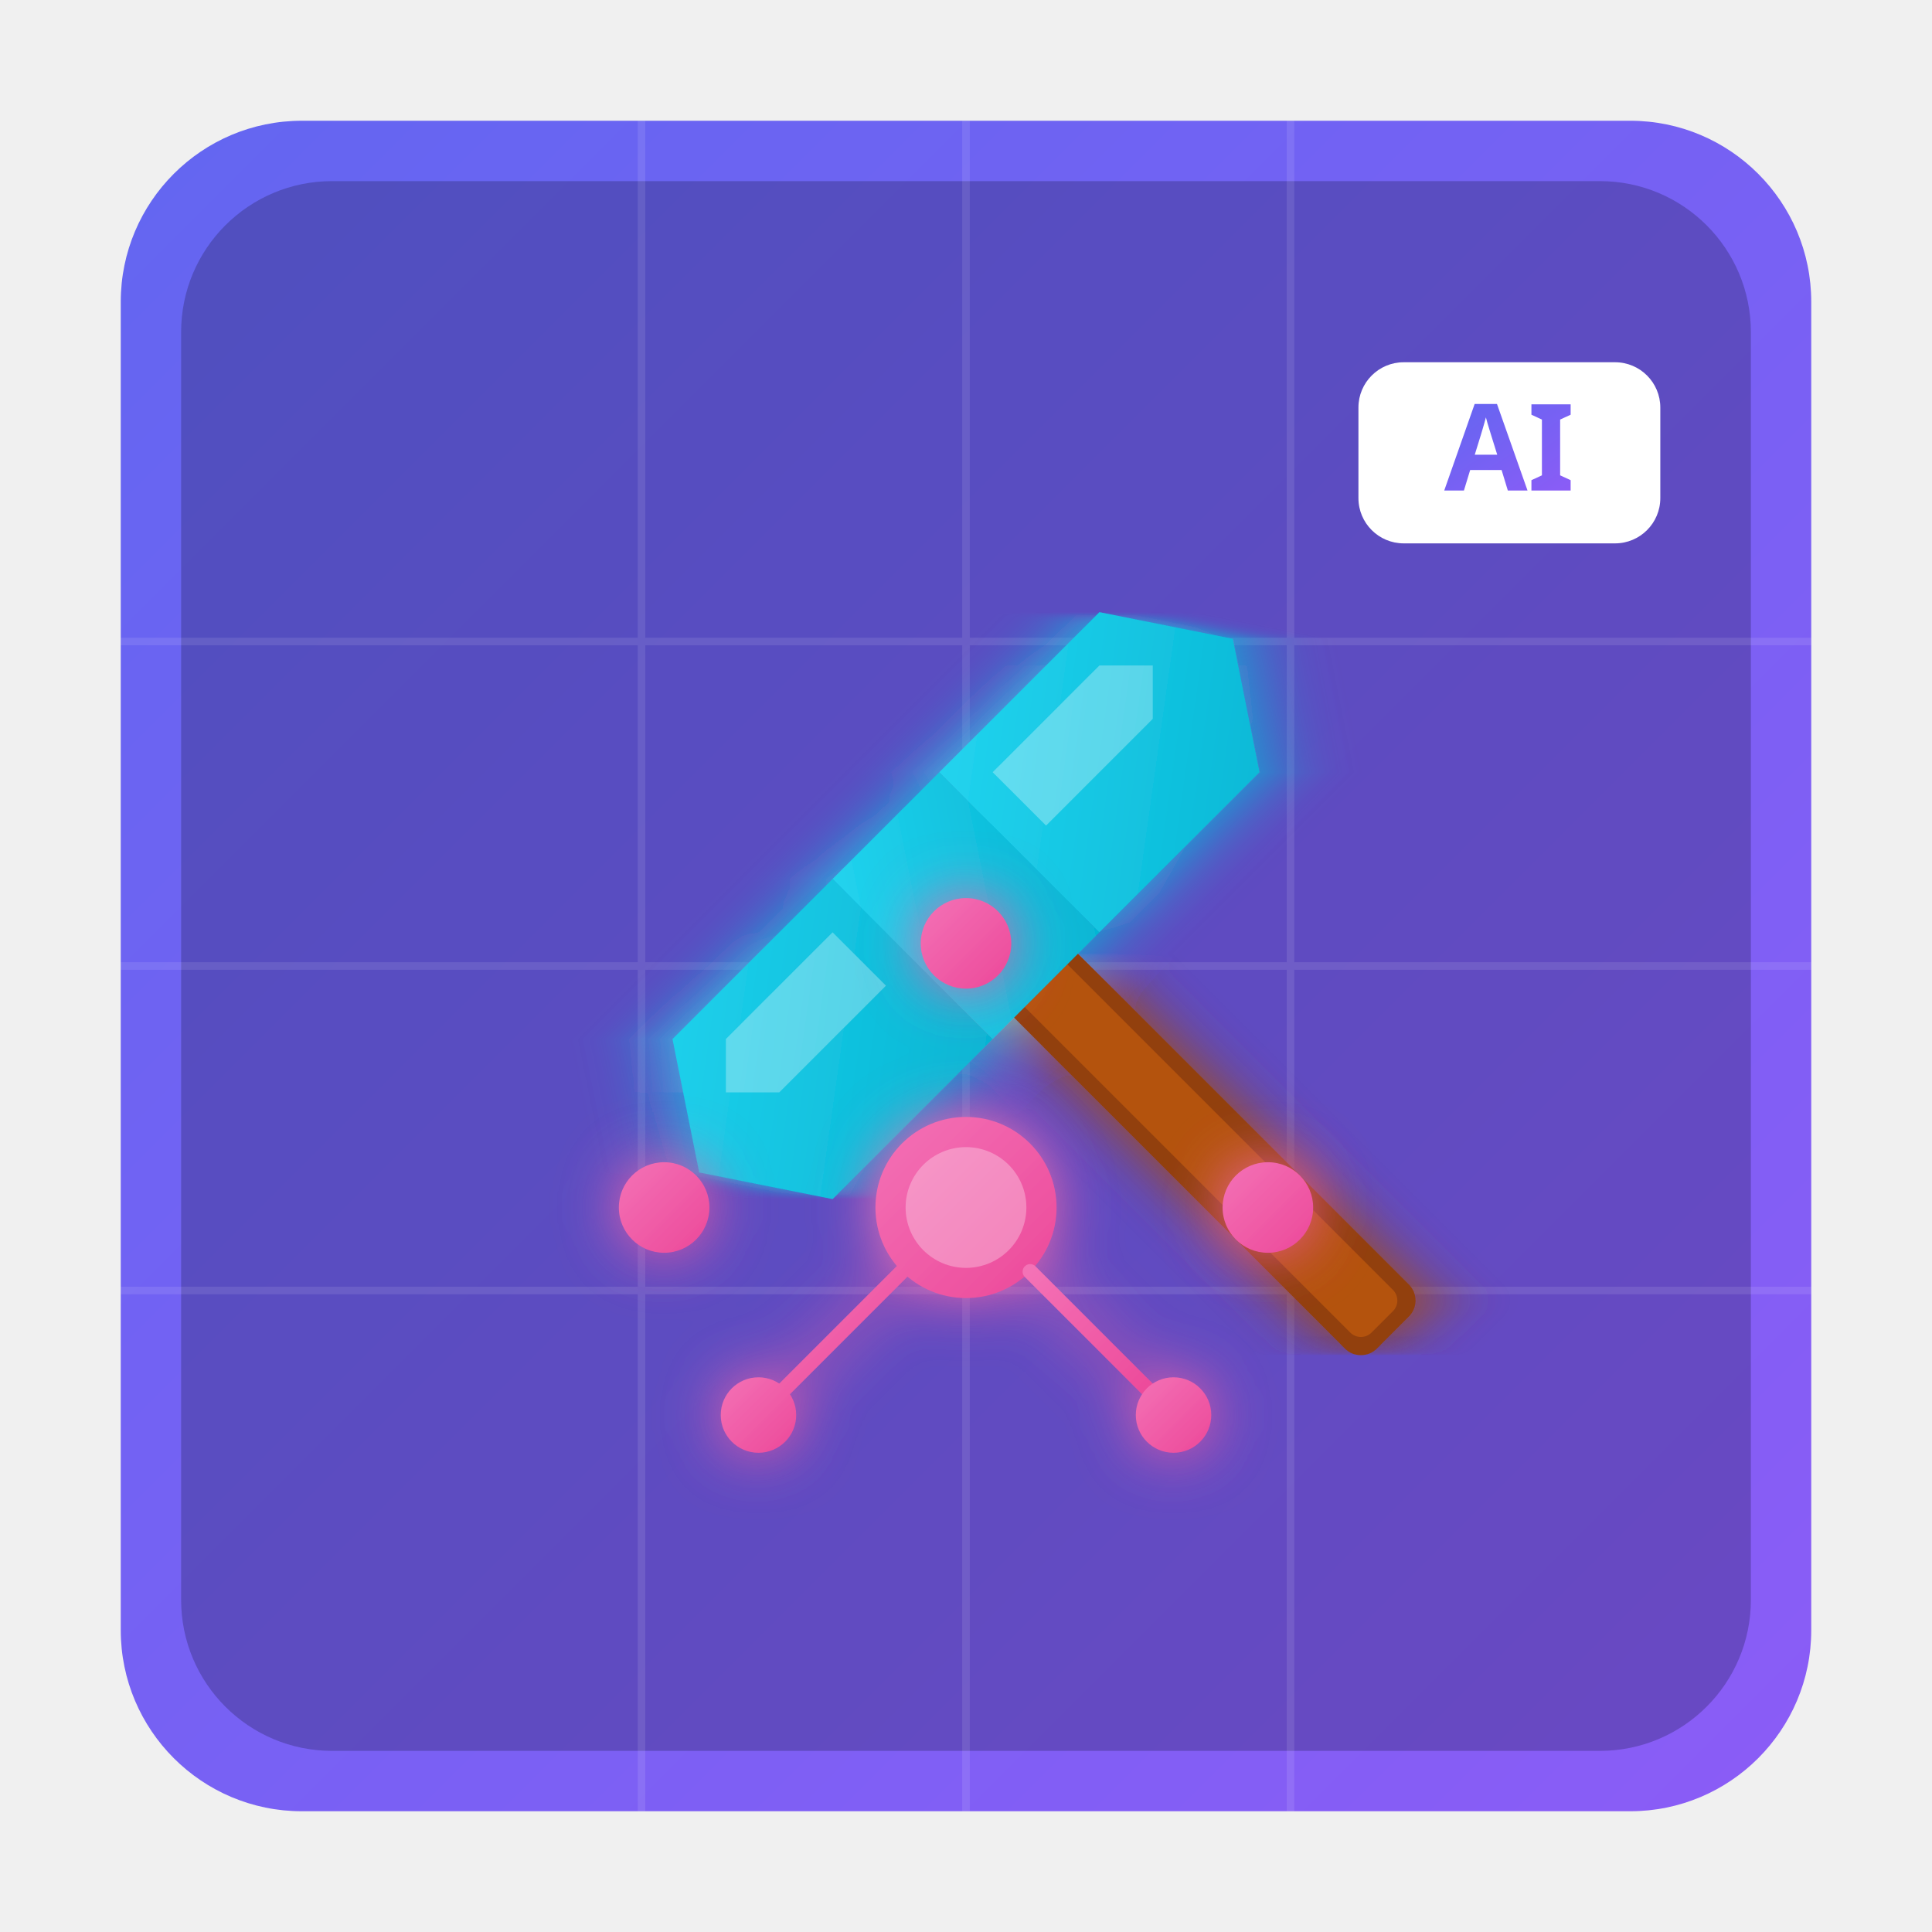
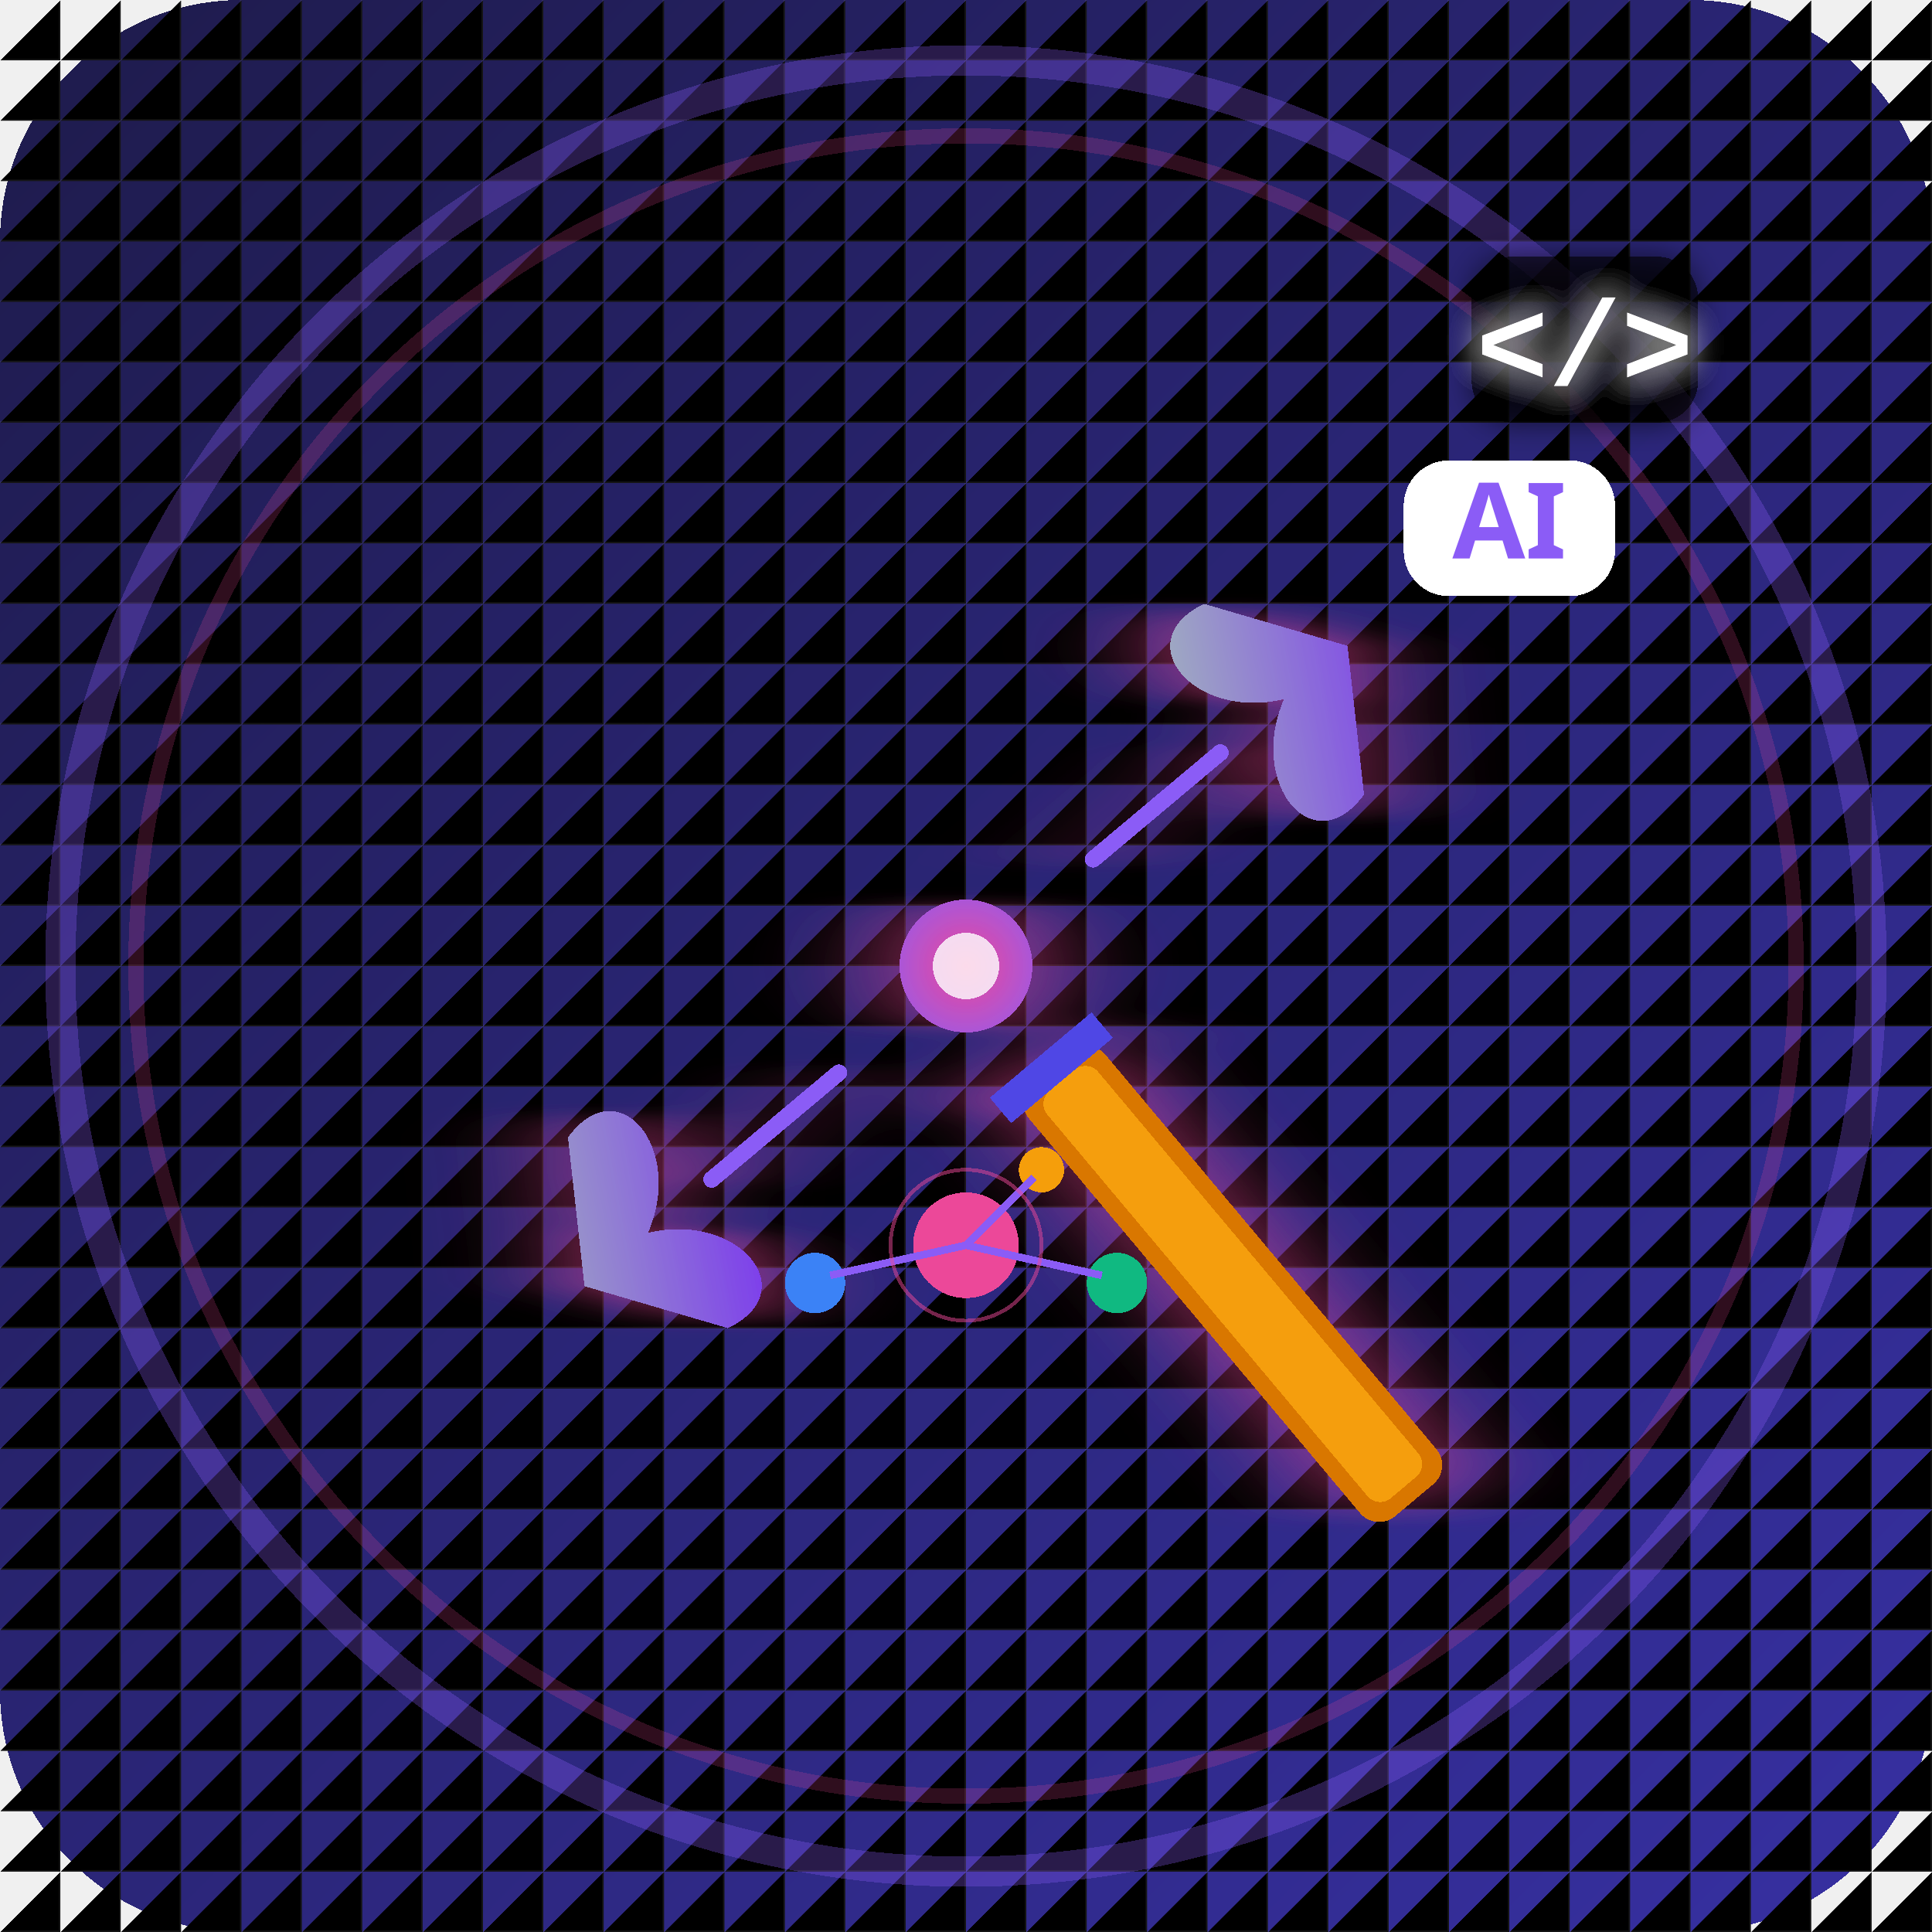
- <svg xmlns="http://www.w3.org/2000/svg" viewBox="0 0 512 512">
+ <svg xmlns="http://www.w3.org/2000/svg" viewBox="0 0 512 512" shape-rendering="crispEdges">
  <defs>
+     <pattern id="voxel-grid" width="16" height="16" patternUnits="userSpaceOnUse">
+       <path d="M 0 16 L 16 16 L 16 0" stroke="#ffffff" stroke-opacity="0.08" stroke-width="1" />
+     </pattern>
    <linearGradient id="bg-gradient" x1="0%" y1="0%" x2="100%" y2="100%">
-       <stop offset="0%" style="stop-color:#6366f1;stop-opacity:1" />
-       <stop offset="100%" style="stop-color:#8b5cf6;stop-opacity:1" />
+       <stop offset="0%" stop-color="#1e1b4b" />
+       <stop offset="100%" stop-color="#3730a3" />
    </linearGradient>
-     <linearGradient id="pickaxe-gradient" x1="0%" y1="0%" x2="100%" y2="100%">
-       <stop offset="0%" style="stop-color:#22d3ee;stop-opacity:1" />
-       <stop offset="100%" style="stop-color:#06b6d4;stop-opacity:1" />
+     <linearGradient id="pickaxe-metal" x1="0%" y1="0%" x2="100%" y2="100%">
+       <stop offset="0%" stop-color="#a0aec0" />
+       <stop offset="100%" stop-color="#7c3aed" />
    </linearGradient>
-     <linearGradient id="ai-gradient" x1="0%" y1="0%" x2="100%" y2="100%">
-       <stop offset="0%" style="stop-color:#f472b6;stop-opacity:1" />
-       <stop offset="100%" style="stop-color:#ec4899;stop-opacity:1" />
-     </linearGradient>
-     <filter id="glow" x="-50%" y="-50%" width="200%" height="200%">
-       <feGaussianBlur stdDeviation="8" result="coloredBlur" />
+     <radialGradient id="ai-core-glow" cx="50%" cy="50%" r="75%">
+       <stop offset="0%" stop-color="#ec4899" />
+       <stop offset="100%" stop-color="#8b5cf6" />
+     </radialGradient>
+     <filter id="glow" x="-100%" y="-100%" width="300%" height="300%">
+       <feGaussianBlur stdDeviation="12" result="blur" />
+       <feFlood flood-color="#ec4899" flood-opacity="0.7" result="flood" />
+       <feComposite in="flood" in2="blur" operator="in" result="glow-part" />
      <feMerge>
-         <feMergeNode in="coloredBlur" />
+         <feMergeNode in="glow-part" />
+         <feMergeNode in="SourceGraphic" />
+       </feMerge>
+     </filter>
+     <filter id="code-glow" x="-50%" y="-50%" width="200%" height="200%">
+       <feGaussianBlur stdDeviation="4" result="blur" />
+       <feMerge>
+         <feMergeNode in="blur" />
        <feMergeNode in="SourceGraphic" />
      </feMerge>
    </filter>
  </defs>
-   <rect x="32" y="32" width="448" height="448" rx="48" ry="48" fill="url(#bg-gradient)" />
-   <rect x="48" y="48" width="416" height="416" rx="40" ry="40" fill="#1e1b4b" opacity="0.3" />
-   <g opacity="0.1" stroke="#fff" stroke-width="2">
-     <line x1="170" y1="32" x2="170" y2="480" />
-     <line x1="256" y1="32" x2="256" y2="480" />
-     <line x1="342" y1="32" x2="342" y2="480" />
-     <line x1="32" y1="170" x2="480" y2="170" />
-     <line x1="32" y1="256" x2="480" y2="256" />
-     <line x1="32" y1="342" x2="480" y2="342" />
+   <rect width="512" height="512" rx="64" ry="64" fill="url(#bg-gradient)" />
+   <rect width="512" height="512" fill="url(#voxel-grid)" />
+   <circle cx="256" cy="256" r="240" fill="none" stroke="#8b5cf6" stroke-width="8" stroke-opacity="0.3" />
+   <circle cx="256" cy="256" r="220" fill="none" stroke="#ec4899" stroke-width="4" stroke-opacity="0.2" />
+   <g transform="translate(256,256) rotate(-40) scale(1.1)" filter="url(#glow)">
+     <rect x="-12" y="32" width="24" height="136" rx="6" fill="#d97706" />
+     <rect x="-8" y="36" width="16" height="128" rx="4" fill="#f59e0b" />
+     <rect x="-16" y="28" width="32" height="8" fill="#4f46e5" />
+     <path d="M-100,-30               C-80,-35 -80,-10 -100,0               C-80,10 -80,35 -100,30               L-120,0 Z" fill="url(#pickaxe-metal)" />
+     <path d="M100,-30               C80,-35 80,-10 100,0               C80,10 80,35 100,30               L120,0 Z" fill="url(#pickaxe-metal)" />
+     <circle cx="0" cy="0" r="16" fill="url(#ai-core-glow)" />
+     <circle cx="0" cy="0" r="8" fill="#ffffff" opacity="0.8" />
+     <path d="M-80,0 L-40,0 M40,0 L80,0" stroke="#8b5cf6" stroke-width="4" stroke-linecap="round" />
  </g>
-   <g transform="translate(256, 240) rotate(-45)" filter="url(#glow)">
-     <rect x="-12" y="20" width="24" height="140" rx="6" fill="#92400e" />
-     <rect x="-8" y="24" width="16" height="132" rx="4" fill="#b45309" />
-     <path d="M-80,-30 L-20,-30 L-20,30 L-80,30 L-100,0 Z" fill="url(#pickaxe-gradient)" />
-     <path d="M80,-30 L20,-30 L20,30 L80,30 L100,0 Z" fill="url(#pickaxe-gradient)" />
-     <rect x="-20" y="-30" width="40" height="60" fill="url(#pickaxe-gradient)" />
-     <path d="M-70,-20 L-30,-20 L-30,0 L-70,0 L-80,-10 Z" fill="#fff" opacity="0.3" />
-     <path d="M70,-20 L30,-20 L30,0 L70,0 L80,-10 Z" fill="#fff" opacity="0.3" />
+   <g transform="translate(256,330)">
+     <circle cx="0" cy="0" r="14" fill="#ec4899" />
+     <circle cx="-40" cy="10" r="8" fill="#3b82f6" />
+     <circle cx="40" cy="10" r="8" fill="#10b981" />
+     <circle cx="20" cy="-20" r="6" fill="#f59e0b" />
+     <line x1="0" y1="0" x2="-36" y2="8" stroke="#8b5cf6" stroke-width="2" />
+     <line x1="0" y1="0" x2="36" y2="8" stroke="#8b5cf6" stroke-width="2" />
+     <line x1="0" y1="0" x2="18" y2="-18" stroke="#8b5cf6" stroke-width="2" />
+     <circle cx="0" cy="0" r="20" fill="none" stroke="#ec4899" stroke-width="1" stroke-opacity="0.5">
+       <animate attributeName="r" values="20;26;20" dur="2s" repeatCount="indefinite" />
+       <animate attributeName="stroke-opacity" values="0.5;0.8;0.5" dur="2s" repeatCount="indefinite" />
+     </circle>
  </g>
-   <g transform="translate(256, 320)" filter="url(#glow)">
-     <circle cx="0" cy="0" r="24" fill="url(#ai-gradient)" />
-     <circle cx="0" cy="0" r="16" fill="#fff" opacity="0.3" />
-     <line x1="0" y1="-24" x2="0" y2="-60" stroke="url(#ai-gradient)" stroke-width="4" stroke-linecap="round" />
-     <line x1="24" y1="0" x2="70" y2="0" stroke="url(#ai-gradient)" stroke-width="4" stroke-linecap="round" />
-     <line x1="-24" y1="0" x2="-70" y2="0" stroke="url(#ai-gradient)" stroke-width="4" stroke-linecap="round" />
-     <line x1="17" y1="17" x2="50" y2="50" stroke="url(#ai-gradient)" stroke-width="4" stroke-linecap="round" />
-     <line x1="-17" y1="17" x2="-50" y2="50" stroke="url(#ai-gradient)" stroke-width="4" stroke-linecap="round" />
-     <circle cx="0" cy="-70" r="12" fill="url(#ai-gradient)" />
-     <circle cx="80" cy="0" r="12" fill="url(#ai-gradient)" />
-     <circle cx="-80" cy="0" r="12" fill="url(#ai-gradient)" />
-     <circle cx="55" cy="55" r="10" fill="url(#ai-gradient)" />
-     <circle cx="-55" cy="55" r="10" fill="url(#ai-gradient)" />
+   <g transform="translate(420,90)" filter="url(#code-glow)">
+     <rect x="-30" y="-22" width="60" height="44" rx="11" fill="#000000" opacity="0.6" />
+     <text x="0" y="12" font-family="Consolas, 'Courier New', monospace" font-size="32" font-weight="bold" fill="#ffffff" text-anchor="middle">&lt;/&gt;</text>
  </g>
-   <g transform="translate(400, 120)">
-     <rect x="-40" y="-24" width="80" height="48" rx="12" fill="#fff" />
-     <text x="0" y="10" font-family="Arial Black, sans-serif" font-size="32" font-weight="900" fill="url(#bg-gradient)" text-anchor="middle">AI</text>
+   <g transform="translate(400,140)">
+     <rect x="-28" y="-18" width="56" height="36" rx="12" fill="#ffffff" />
+     <text x="0" y="8" font-family="Arial Black" font-size="28" font-weight="900" fill="#8b5cf6" text-anchor="middle">AI</text>
  </g>
</svg>
